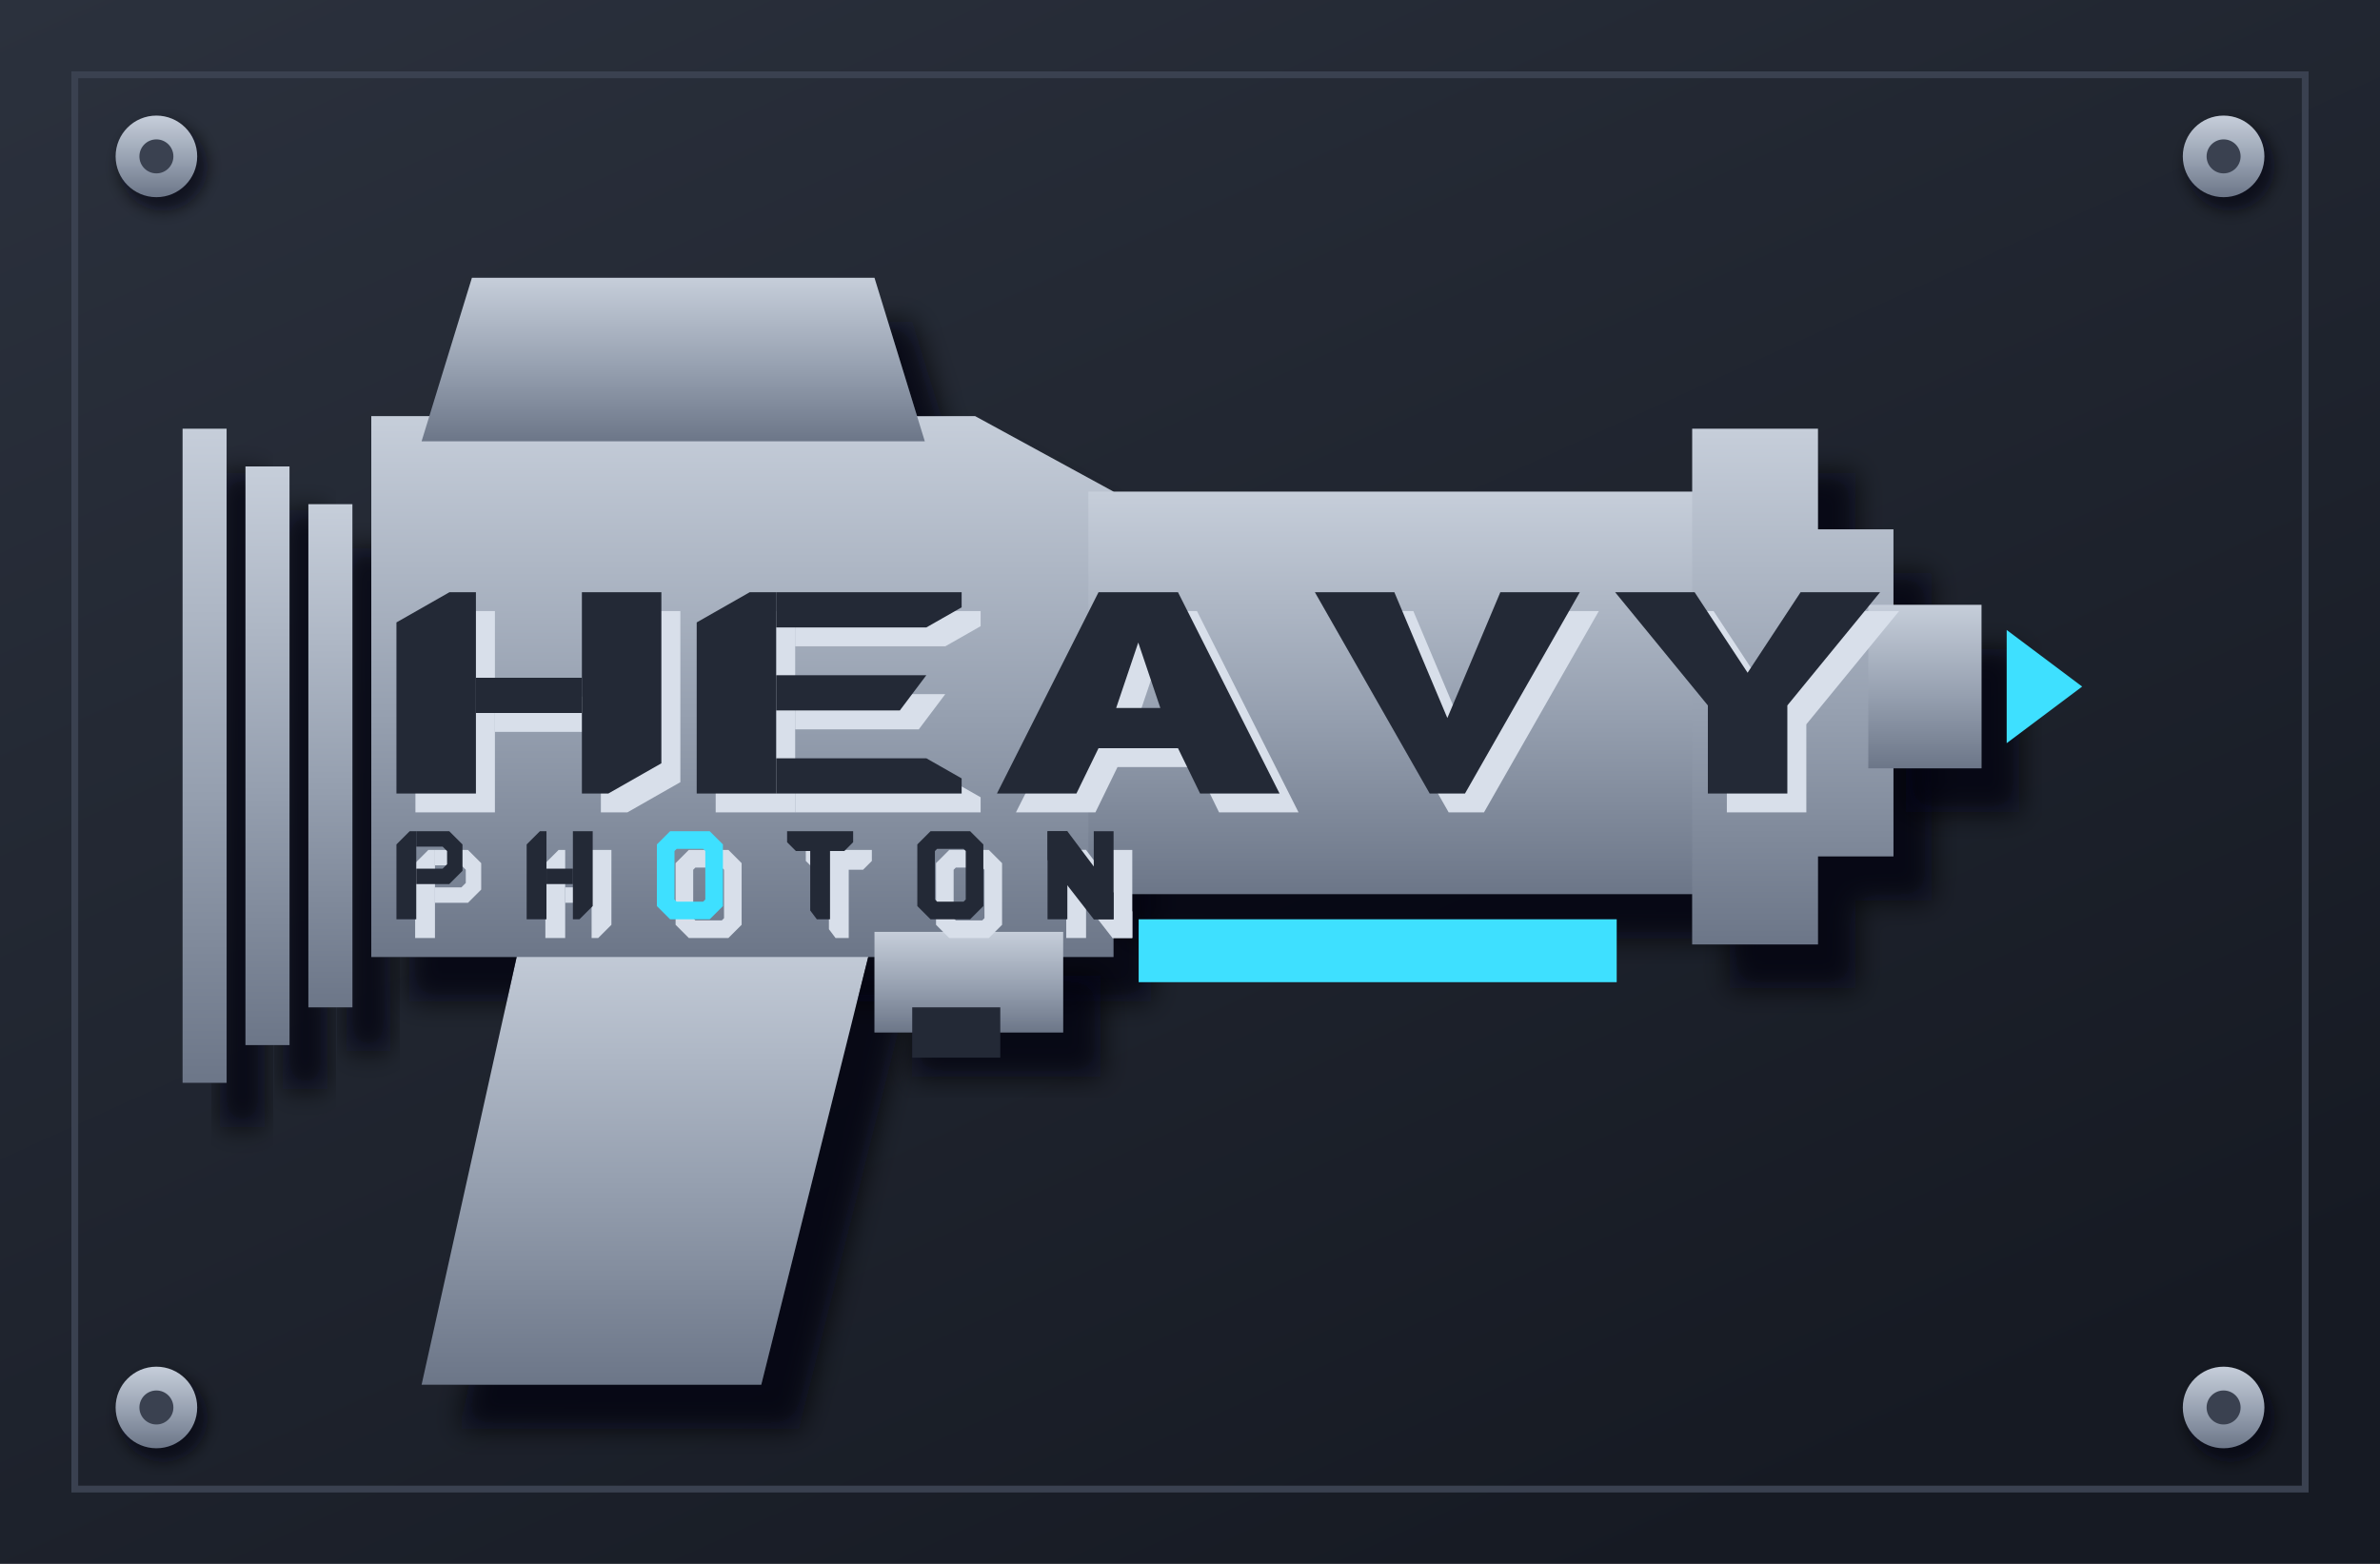
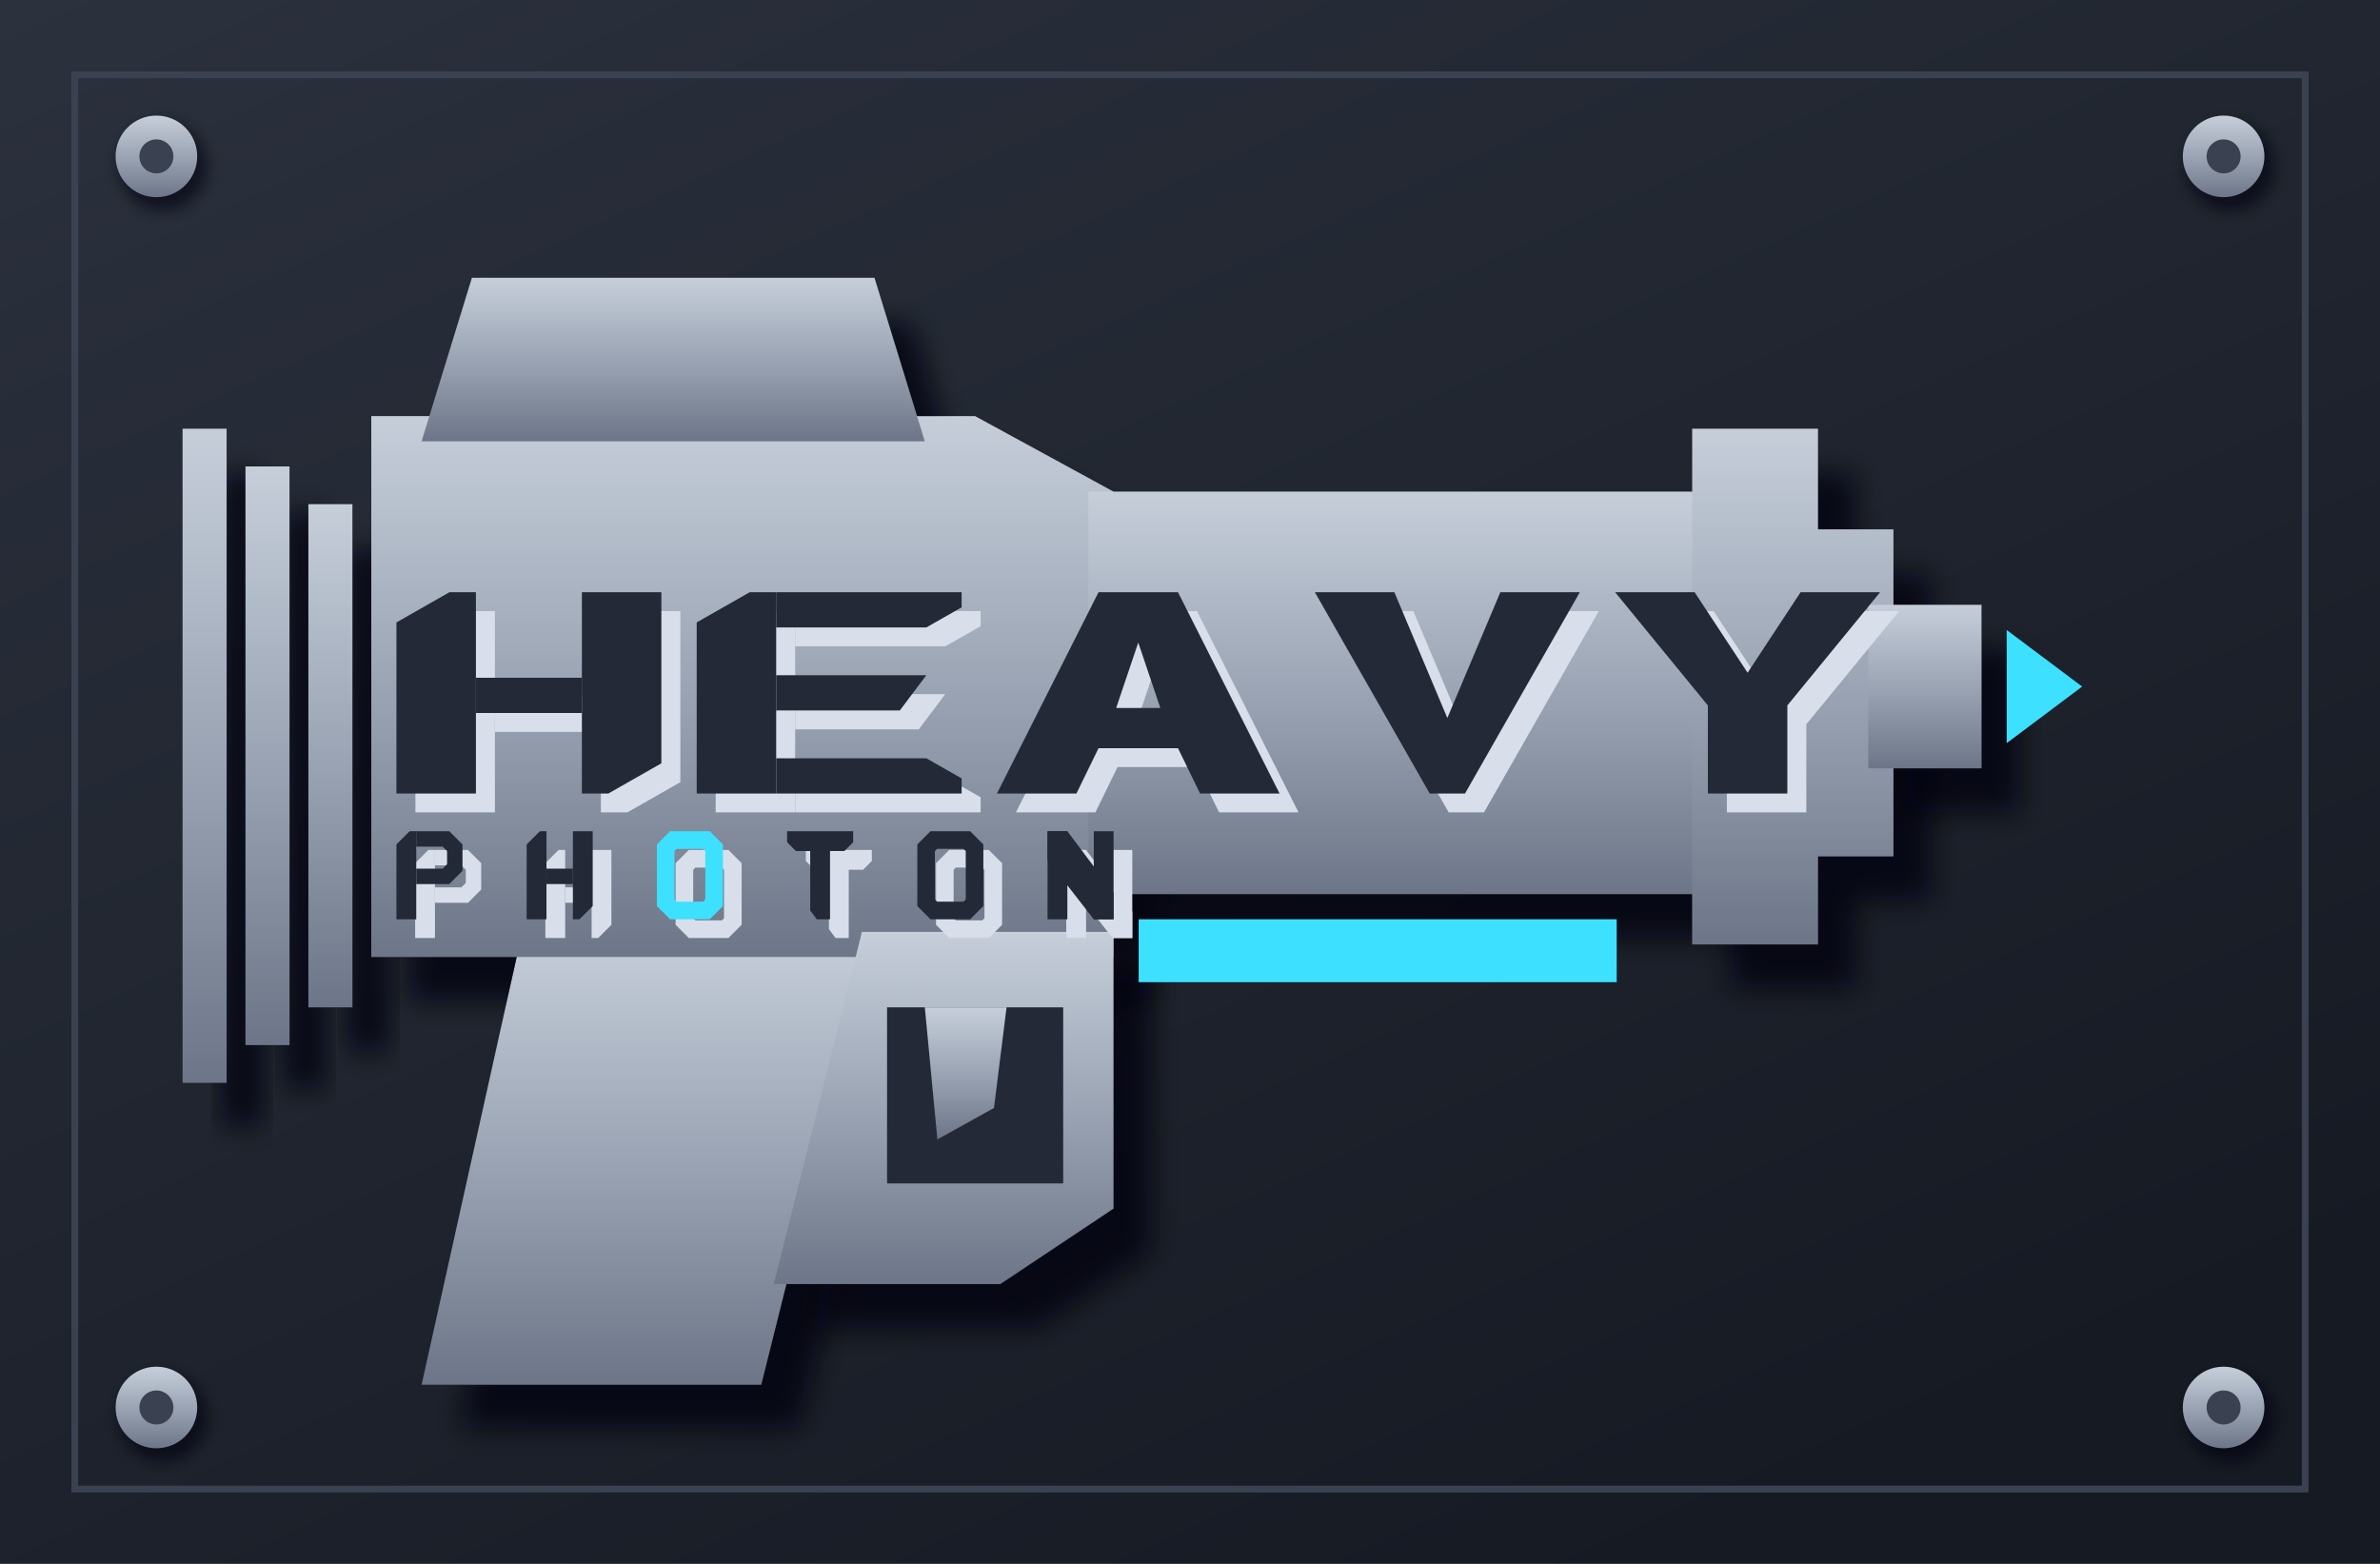
<svg xmlns="http://www.w3.org/2000/svg" viewBox="0 0 700 460" width="700" height="460">
  <defs>
    <linearGradient id="plate3" x1="0" y1="0" x2="0.7" y2="1">
      <stop offset="0" stop-color="#2B313D" />
      <stop offset="1" stop-color="#161A23" />
    </linearGradient>
    <linearGradient id="steel3" x1="0" y1="0" x2="0" y2="1">
      <stop offset="0" stop-color="#C6CEDA" />
      <stop offset="0.55" stop-color="#96A0B0" />
      <stop offset="1" stop-color="#6C7688" />
    </linearGradient>
    <filter id="soften3" x="-20%" y="-20%" width="140%" height="140%">
      <feGaussianBlur stdDeviation="2.2" />
    </filter>
  </defs>
  <mask id="gunout" maskUnits="userSpaceOnUse" x="-2000" y="-2000" width="6000" height="6000">
    <rect x="-2000" y="-2000" width="6000" height="6000" fill="#fff" />
    <g fill="#000">
      <rect x="2" y="66" width="7" height="104" />
      <rect x="12" y="72" width="7" height="92" />
      <rect x="22" y="78" width="7" height="80" />
      <path d="M56,146 L112,146 L94,218 L40,218 Z" />
      <path d="M32,64 L128,64 L150,76 L150,150 L32,150 Z" />
      <path d="M48,42 L112,42 L120,68 L40,68 Z" />
-       <rect x="112" y="146" width="30" height="16" />
+       <path d="M110,146 L150,146 L150,190 L132,202 L96,202 Z" />
      <path d="M146,76 L246,76 L246,140 L146,140 Z" />
      <path d="M242,66 L262,66 L262,82 L274,82 L274,134 L262,134 L262,148 L242,148 Z" />
      <rect x="270" y="94" width="18" height="26" />
    </g>
  </mask>
  <rect width="700" height="460" fill="url(#plate3)" />
  <rect x="22" y="22" width="656" height="416" fill="none" stroke="#3A4150" stroke-width="2" />
  <circle cx="48" cy="49" r="13" fill="#04060A" opacity="0.6" filter="url(#soften3)" />
  <circle cx="46" cy="46" r="12" fill="url(#steel3)" />
  <circle cx="46" cy="46" r="5" fill="#3A4150" />
  <circle cx="656" cy="49" r="13" fill="#04060A" opacity="0.6" filter="url(#soften3)" />
  <circle cx="654" cy="46" r="12" fill="url(#steel3)" />
  <circle cx="654" cy="46" r="5" fill="#3A4150" />
  <circle cx="48" cy="417" r="13" fill="#04060A" opacity="0.6" filter="url(#soften3)" />
  <circle cx="46" cy="414" r="12" fill="url(#steel3)" />
  <circle cx="46" cy="414" r="5" fill="#3A4150" />
  <circle cx="656" cy="417" r="13" fill="#04060A" opacity="0.6" filter="url(#soften3)" />
  <circle cx="654" cy="414" r="12" fill="url(#steel3)" />
  <circle cx="654" cy="414" r="5" fill="#3A4150" />
  <g id="gun" transform="translate(50 4) scale(1.85)">
    <g id="fin-1">
      <g mask="url(#gunout)">
        <g fill="#04060A" opacity="0.75" filter="url(#soften3)" transform="translate(6 7)">
          <rect x="2" y="66" width="7" height="104" />
        </g>
      </g>
      <g fill="url(#steel3)">
        <rect x="2" y="66" width="7" height="104" />
      </g>
    </g>
    <g id="fin-2">
      <g mask="url(#gunout)">
        <g fill="#04060A" opacity="0.75" filter="url(#soften3)" transform="translate(6 7)">
          <rect x="12" y="72" width="7" height="92" />
        </g>
      </g>
      <g fill="url(#steel3)">
        <rect x="12" y="72" width="7" height="92" />
      </g>
    </g>
    <g id="fin-3">
      <g mask="url(#gunout)">
        <g fill="#04060A" opacity="0.75" filter="url(#soften3)" transform="translate(6 7)">
          <rect x="22" y="78" width="7" height="80" />
        </g>
      </g>
      <g fill="url(#steel3)">
        <rect x="22" y="78" width="7" height="80" />
      </g>
    </g>
    <g id="grip">
      <g mask="url(#gunout)">
        <g fill="#04060A" opacity="0.75" filter="url(#soften3)" transform="translate(6 7)">
          <path d="M56,146 L112,146 L94,218 L40,218 Z" />
        </g>
      </g>
      <g fill="url(#steel3)">
        <path d="M56,146 L112,146 L94,218 L40,218 Z" />
      </g>
    </g>
    <g id="body">
      <g mask="url(#gunout)">
        <g fill="#04060A" opacity="0.75" filter="url(#soften3)" transform="translate(6 7)">
          <path d="M32,64 L128,64 L150,76 L150,150 L32,150 Z" />
        </g>
      </g>
      <g fill="url(#steel3)">
        <path d="M32,64 L128,64 L150,76 L150,150 L32,150 Z" />
      </g>
    </g>
    <g id="sight">
      <g mask="url(#gunout)">
        <g fill="#04060A" opacity="0.75" filter="url(#soften3)" transform="translate(6 7)">
          <path d="M48,42 L112,42 L120,68 L40,68 Z" />
        </g>
      </g>
      <g fill="url(#steel3)">
        <path d="M48,42 L112,42 L120,68 L40,68 Z" />
      </g>
    </g>
    <g id="trigger">
      <g mask="url(#gunout)">
        <g fill="#04060A" opacity="0.75" filter="url(#soften3)" transform="translate(6 7)">
-           <rect x="112" y="146" width="30" height="16" />
-         </g>
-       </g>
-       <g fill="url(#steel3)">
-         <rect x="112" y="146" width="30" height="16" />
-       </g>
-       <rect x="118" y="158" width="14" height="8" fill="#232936" />
+           <path d="M110,146 L150,146 L150,190 L132,202 L96,202 Z" />
+         </g>
+       </g>
+       <g fill="url(#steel3)">
+         <path d="M110,146 L150,146 L150,190 L132,202 L96,202 Z" />
+       </g>
+       <path d="M114,158 L142,158 L142,186 L114,186 Z" fill="#232936" />
+       <path d="M120,158 L133,158 L131,174 L122,179 Z" fill="url(#steel3)" />
    </g>
    <g id="barrel">
      <g mask="url(#gunout)">
        <g fill="#04060A" opacity="0.75" filter="url(#soften3)" transform="translate(6 7)">
          <path d="M146,76 L246,76 L246,140 L146,140 Z" />
        </g>
      </g>
      <g fill="url(#steel3)">
        <path d="M146,76 L246,76 L246,140 L146,140 Z" />
      </g>
      <rect x="154" y="144" width="76" height="10" fill="#3EE0FF" />
    </g>
    <g id="muzzle">
      <g mask="url(#gunout)">
        <g fill="#04060A" opacity="0.75" filter="url(#soften3)" transform="translate(6 7)">
          <path d="M242,66 L262,66 L262,82 L274,82 L274,134 L262,134 L262,148 L242,148 Z" />
        </g>
      </g>
      <g fill="url(#steel3)">
        <path d="M242,66 L262,66 L262,82 L274,82 L274,134 L262,134 L262,148 L242,148 Z" />
      </g>
    </g>
    <g id="tip">
      <g mask="url(#gunout)">
        <g fill="#04060A" opacity="0.75" filter="url(#soften3)" transform="translate(6 7)">
          <rect x="270" y="94" width="18" height="26" />
        </g>
      </g>
      <g fill="url(#steel3)">
        <rect x="270" y="94" width="18" height="26" />
      </g>
      <path d="M292,98 L304,107 L292,116 Z" fill="#3EE0FF" />
    </g>
    <g id="word-heavy" transform="translate(36 92) scale(0.702 0.4)">
      <g id="heavy-h0" transform="translate(0.0 0)">
        <g fill="#D8DFEA" transform="translate(4.3 7.5)">
          <rect x="18" y="34" width="24" height="14" />
          <polygon points="0,12 12,0 18,0 18,80 0,80" />
          <polygon points="42,0 60,0 60,68 48,80 42,80" />
        </g>
        <g fill="#232936">
          <rect x="18" y="34" width="24" height="14" />
          <polygon points="0,12 12,0 18,0 18,80 0,80" />
          <polygon points="42,0 60,0 60,68 48,80 42,80" />
        </g>
      </g>
      <g id="heavy-e1" transform="translate(68.0 0)">
        <g fill="#D8DFEA" transform="translate(4.3 7.5)">
          <polygon points="0,12 12,0 18,0 18,80 0,80" />
          <polygon points="18,0 60,0 60,6 52,14 18,14" />
          <polygon points="18,33 52,33 46,47 18,47" />
          <polygon points="18,66 52,66 60,74 60,80 18,80" />
        </g>
        <g fill="#232936">
          <polygon points="0,12 12,0 18,0 18,80 0,80" />
          <polygon points="18,0 60,0 60,6 52,14 18,14" />
          <polygon points="18,33 52,33 46,47 18,47" />
          <polygon points="18,66 52,66 60,74 60,80 18,80" />
        </g>
      </g>
      <g id="heavy-a2" transform="translate(136.0 0)">
        <g fill="#D8DFEA" transform="translate(4.3 7.5)">
          <path fill-rule="evenodd" transform="translate(0 0)" d="M23,0 L41,0 L64,80 L46,80 L41,62 L23,62 L18,80 L0,80 Z M32,20 L37,46 L27,46 Z" />
        </g>
        <g fill="#232936">
          <path fill-rule="evenodd" transform="translate(0 0)" d="M23,0 L41,0 L64,80 L46,80 L41,62 L23,62 L18,80 L0,80 Z M32,20 L37,46 L27,46 Z" />
        </g>
      </g>
      <g id="heavy-v3" transform="translate(208.0 0)">
        <g fill="#D8DFEA" transform="translate(4.3 7.5)">
          <polygon points="0,0 18,0 30,50 42,0 60,0 34,80 26,80" />
        </g>
        <g fill="#232936">
          <polygon points="0,0 18,0 30,50 42,0 60,0 34,80 26,80" />
        </g>
      </g>
      <g id="heavy-y4" transform="translate(276.0 0)">
        <g fill="#D8DFEA" transform="translate(4.3 7.5)">
          <polygon points="0,0 18,0 30,32 42,0 60,0 39,45 39,80 21,80 21,45" />
        </g>
        <g fill="#232936">
          <polygon points="0,0 18,0 30,32 42,0 60,0 39,45 39,80 21,80 21,45" />
        </g>
      </g>
    </g>
    <g id="word-photon" transform="translate(36 130) scale(0.175)">
      <g id="photon-p0" transform="translate(0.0 0)">
        <g fill="#D8DFEA" transform="translate(17 17)">
          <path fill-rule="evenodd" transform="translate(0 0)" d="M18,0 L48,0 L60,12 L60,36 L48,48 L18,48 L18,34 L42,34 L46,30 L46,18 L42,14 L18,14 Z" />
          <polygon points="0,12 12,0 18,0 18,80 0,80" />
        </g>
        <g fill="#232936">
          <path fill-rule="evenodd" transform="translate(0 0)" d="M18,0 L48,0 L60,12 L60,36 L48,48 L18,48 L18,34 L42,34 L46,30 L46,18 L42,14 L18,14 Z" />
          <polygon points="0,12 12,0 18,0 18,80 0,80" />
        </g>
      </g>
      <g id="photon-h1" transform="translate(118.3 0)">
        <g fill="#D8DFEA" transform="translate(17 17)">
          <rect x="18" y="34" width="24" height="14" />
          <polygon points="0,12 12,0 18,0 18,80 0,80" />
          <polygon points="42,0 60,0 60,68 48,80 42,80" />
        </g>
        <g fill="#232936">
          <rect x="18" y="34" width="24" height="14" />
          <polygon points="0,12 12,0 18,0 18,80 0,80" />
          <polygon points="42,0 60,0 60,68 48,80 42,80" />
        </g>
      </g>
      <g id="photon-o2" transform="translate(236.6 0)">
        <g fill="#D8DFEA" transform="translate(17 17)">
          <path fill-rule="evenodd" transform="translate(0 0)" d="M12,0 L48,0 L60,12 L60,68 L48,80 L12,80 L0,68 L0,12 Z M18,16 L42,16 L44,18 L44,62 L42,64 L18,64 L16,62 L16,18 Z" />
        </g>
        <g fill="#3EE0FF">
          <path fill-rule="evenodd" transform="translate(0 0)" d="M12,0 L48,0 L60,12 L60,68 L48,80 L12,80 L0,68 L0,12 Z M18,16 L42,16 L44,18 L44,62 L42,64 L18,64 L16,62 L16,18 Z" />
        </g>
      </g>
      <g id="photon-t3" transform="translate(354.9 0)">
        <g fill="#D8DFEA" transform="translate(17 17)">
          <polygon points="0,0 60,0 60,10 52,18 8,18 0,10" />
          <polygon points="21,14 39,14 39,80 27,80 21,72" />
        </g>
        <g fill="#232936">
          <polygon points="0,0 60,0 60,10 52,18 8,18 0,10" />
          <polygon points="21,14 39,14 39,80 27,80 21,72" />
        </g>
      </g>
      <g id="photon-o4" transform="translate(473.2 0)">
        <g fill="#D8DFEA" transform="translate(17 17)">
          <path fill-rule="evenodd" transform="translate(0 0)" d="M12,0 L48,0 L60,12 L60,68 L48,80 L12,80 L0,68 L0,12 Z M18,16 L42,16 L44,18 L44,62 L42,64 L18,64 L16,62 L16,18 Z" />
        </g>
        <g fill="#232936">
          <path fill-rule="evenodd" transform="translate(0 0)" d="M12,0 L48,0 L60,12 L60,68 L48,80 L12,80 L0,68 L0,12 Z M18,16 L42,16 L44,18 L44,62 L42,64 L18,64 L16,62 L16,18 Z" />
        </g>
      </g>
      <g id="photon-n5" transform="translate(591.5 0)">
        <g fill="#D8DFEA" transform="translate(17 17)">
          <rect x="0" y="0" width="18" height="80" />
          <rect x="42" y="0" width="18" height="80" />
          <polygon points="0,0 18,0 60,56 60,80 42,80 0,26" />
        </g>
        <g fill="#232936">
          <rect x="0" y="0" width="18" height="80" />
          <rect x="42" y="0" width="18" height="80" />
          <polygon points="0,0 18,0 60,56 60,80 42,80 0,26" />
        </g>
      </g>
    </g>
  </g>
</svg>
